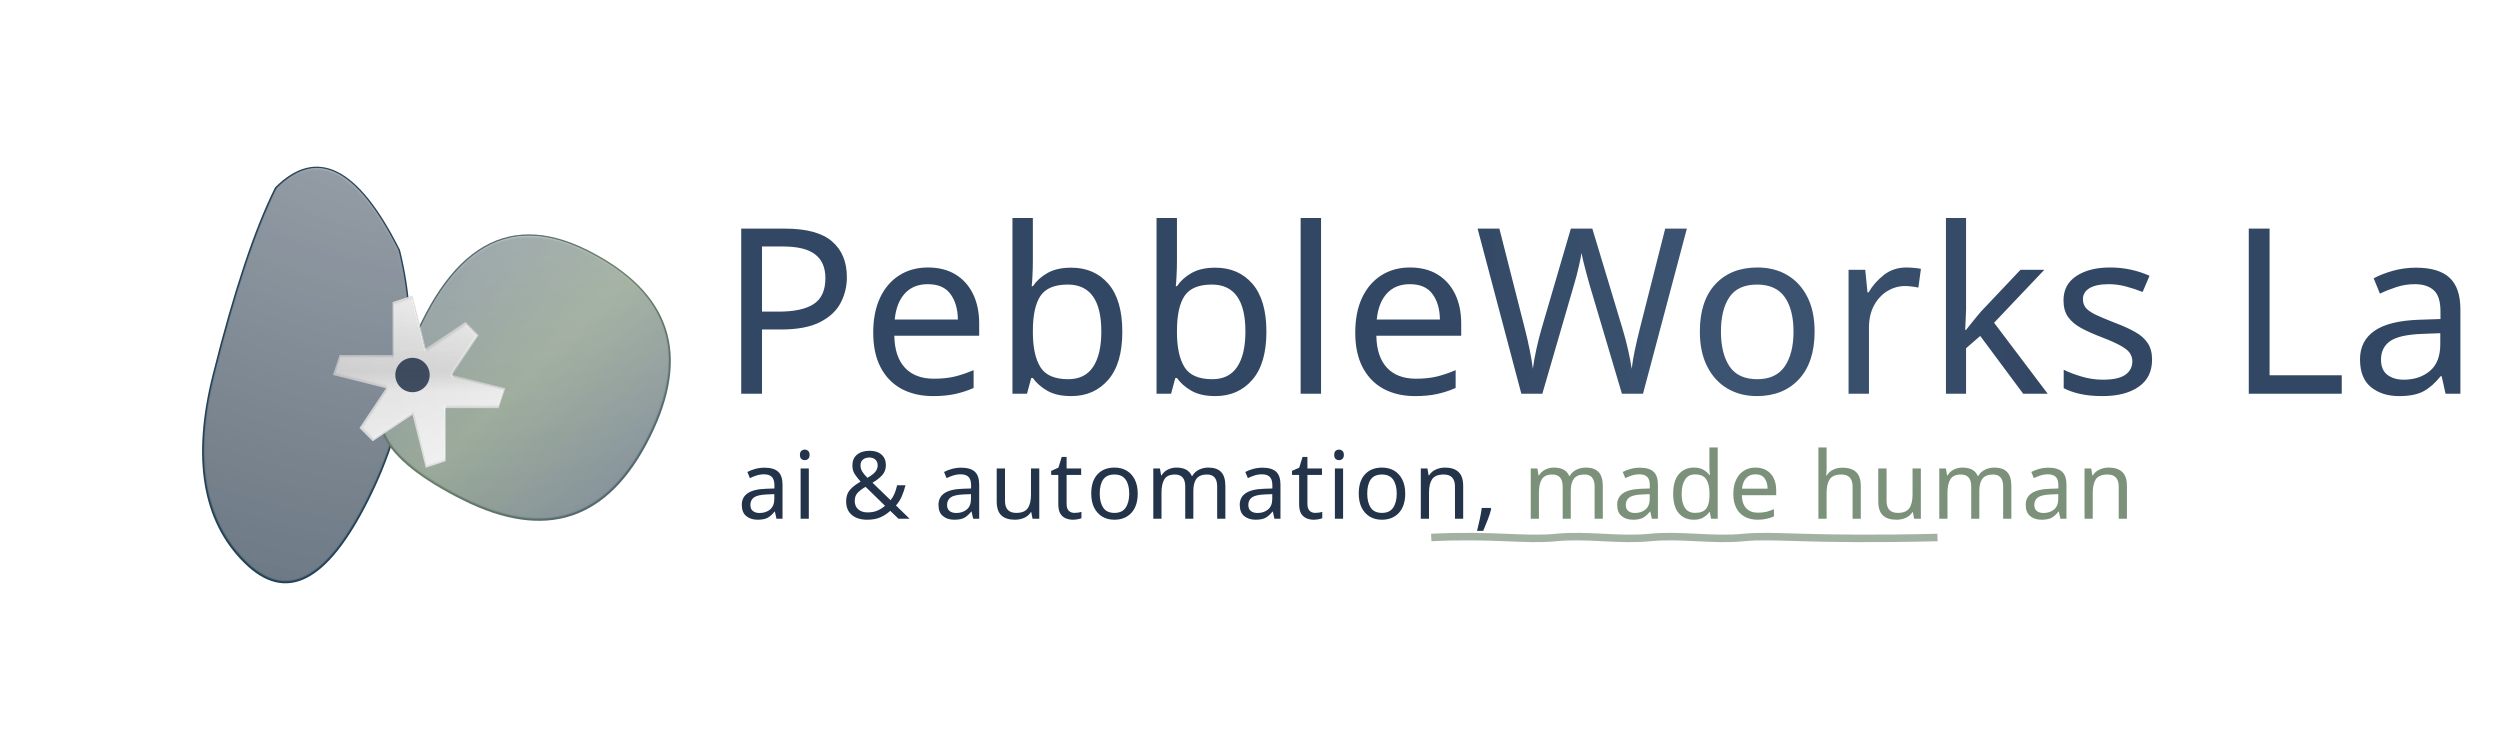
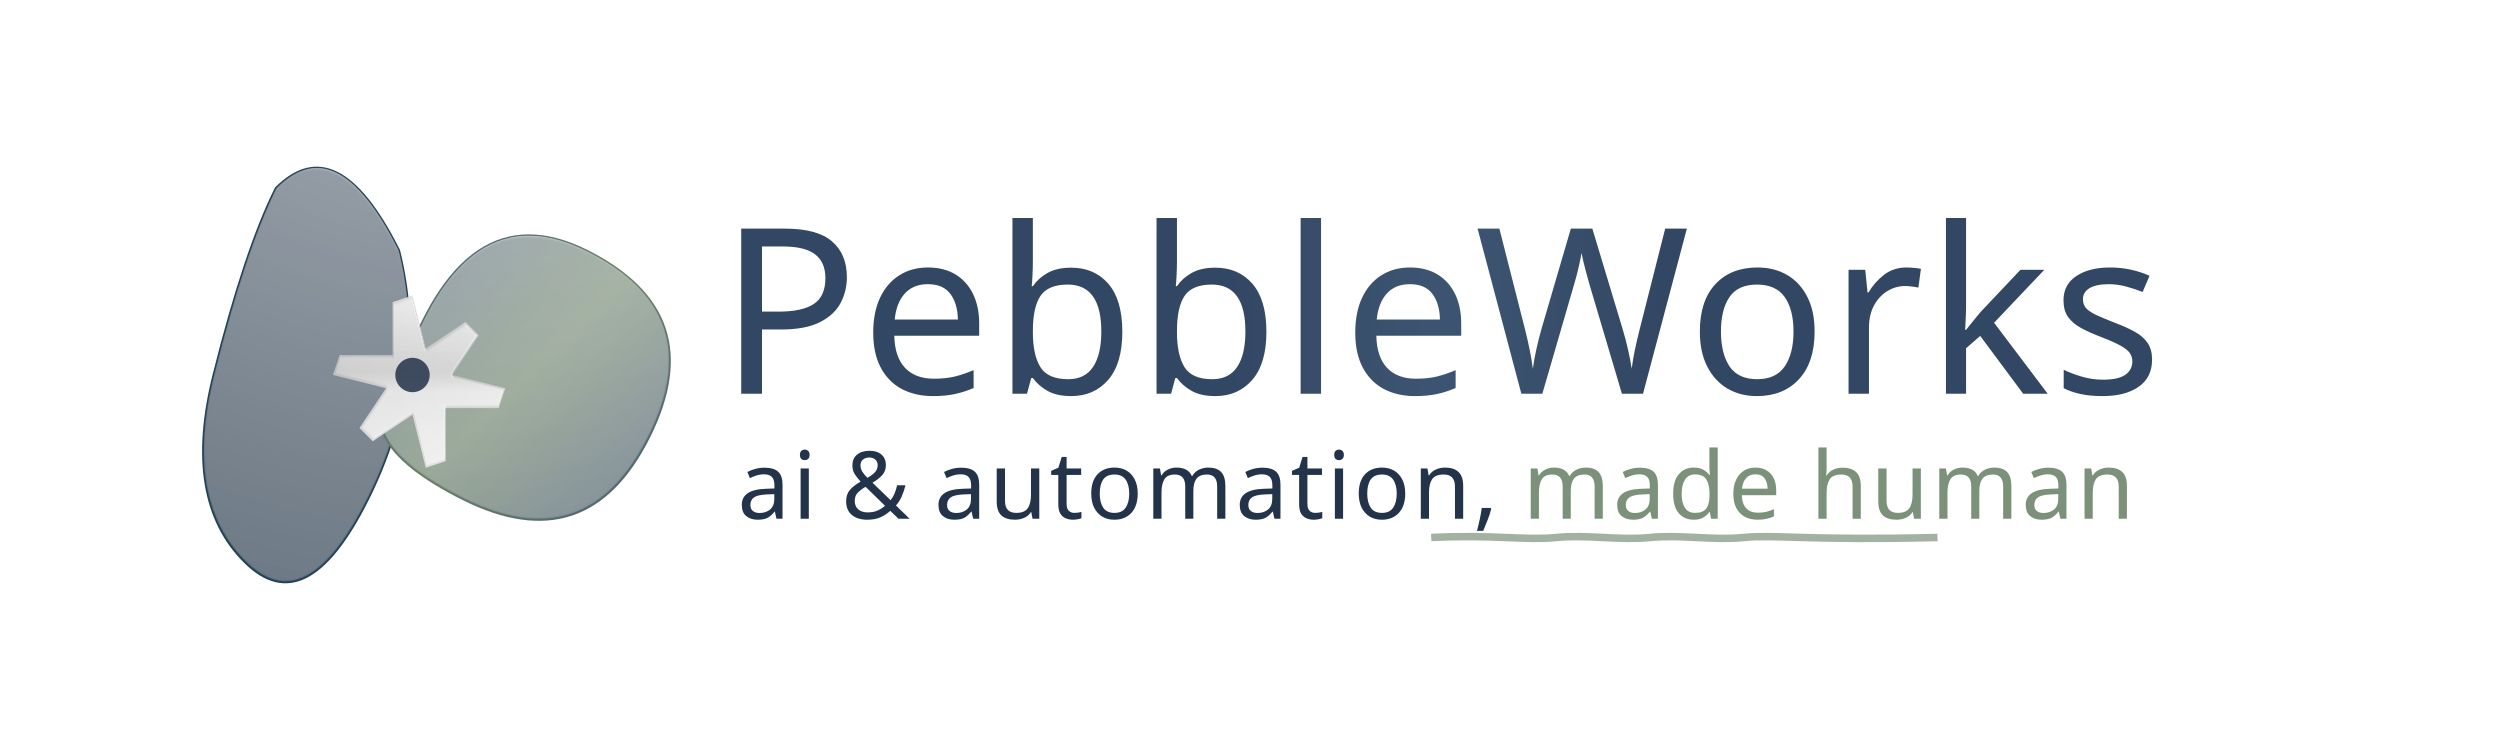
<svg xmlns="http://www.w3.org/2000/svg" viewBox="0 0 400 120">
  <defs>
    <linearGradient id="subtleGradient" x1="0%" y1="0%" x2="100%" y2="100%">
      <stop offset="0%" style="stop-color:#465B73;stop-opacity:1" />
      <stop offset="50%" style="stop-color:#6B8169;stop-opacity:1" />
      <stop offset="100%" style="stop-color:#465B73;stop-opacity:1" />
    </linearGradient>
    <linearGradient id="textGradient" x1="0%" y1="0%" x2="100%" y2="0%">
      <stop offset="0%" style="stop-color:#213756;stop-opacity:0.92" />
      <stop offset="35%" style="stop-color:#213756;stop-opacity:0.92" />
      <stop offset="48%" style="stop-color:#264161;stop-opacity:0.90" />
      <stop offset="52%" style="stop-color:#264161;stop-opacity:0.90" />
      <stop offset="65%" style="stop-color:#213756;stop-opacity:0.92" />
      <stop offset="100%" style="stop-color:#213756;stop-opacity:0.92" />
    </linearGradient>
    <linearGradient id="silverGradient" x1="0%" y1="0%" x2="100%" y2="100%">
      <stop offset="0%" style="stop-color:#E8E8E8;stop-opacity:0.9" />
      <stop offset="45%" style="stop-color:#C0C0C0;stop-opacity:0.9" />
      <stop offset="55%" style="stop-color:#D8D8D8;stop-opacity:0.9" />
      <stop offset="100%" style="stop-color:#E8E8E8;stop-opacity:0.9" />
    </linearGradient>
    <filter id="subtle-metallic" x="-20%" y="-20%" width="140%" height="140%">
      <feGaussianBlur in="SourceAlpha" stdDeviation="0.2" result="blur" />
      <feSpecularLighting in="blur" surfaceScale="1.5" specularConstant=".6" specularExponent="20" lighting-color="#white" result="highlight">
        <fePointLight x="50" y="-50" z="180" />
      </feSpecularLighting>
      <feComposite in="highlight" in2="SourceGraphic" operator="in" result="highlight" />
      <feComposite in="SourceGraphic" in2="highlight" operator="arithmetic" k1="0" k2="1" k3="0.6" k4="0" />
    </filter>
  </defs>
  <rect width="400" height="120" fill="#FFFFFF" />
  <g transform="translate(24,20)">
    <path d="M20,10 Q30,0 40,20 Q45,40 35,60 Q25,80 15,70 Q5,60 10,40 Q15,20 20,10" fill="#234359" filter="url(#subtle-metallic)" />
    <path d="M40,40 Q50,10 70,20 Q90,30 80,50 Q70,70 50,60 Q30,50 40,40" fill="url(#subtleGradient)" filter="url(#subtle-metallic)" />
    <g transform="translate(42,40)">
      <path d="M0,-12 L3,-12 L4.5,-4.5 L12,-9 L13.5,-6 L7.5,0 L13.5,6 L12,9 L4.5,4.5 L3,12 L0,12 L-1.5,4.5 L-9,9 L-10.5,6 L-4.5,0 L-10.5,-6 L-9,-9 L-1.5,-4.5 Z" fill="url(#silverGradient)" transform="rotate(45)" filter="url(#subtle-metallic)" />
      <circle cx="0" cy="0" r="2.75" fill="#23334A" opacity="0.85" />
    </g>
  </g>
-   <text x="115" y="63" font-family="'Gill Sans', 'Frutiger', sans-serif" font-size="37" font-weight="300" letter-spacing="0.3" fill="url(#textGradient)">PebbleWorks Labs</text>
+   <text x="115" y="63" font-family="'Gill Sans', 'Frutiger', sans-serif" font-size="37" font-weight="300" letter-spacing="0.3" fill="url(#textGradient)">PebbleWorks</text>
  <text x="118" y="83" font-family="'Gill Sans', 'Frutiger', sans-serif" font-size="15" font-weight="400" letter-spacing="0.4">
    <tspan fill="#23334A">ai </tspan>
    <tspan fill="#23334A" font-weight="500">&amp;</tspan>
    <tspan fill="#23334A"> automation, </tspan>
    <tspan fill="#7B917A" font-weight="500">made human</tspan>
  </text>
  <path d="M229,86 C239,85.5 244,86.5 249,86 C254,85.5 259,86.5 264,86 C269,85.5 274,86.5 279,86 C284,85.5 289,86.5 310,86" stroke="#7B917A" stroke-width="1.2" stroke-opacity="0.7" fill="none" />
</svg>
